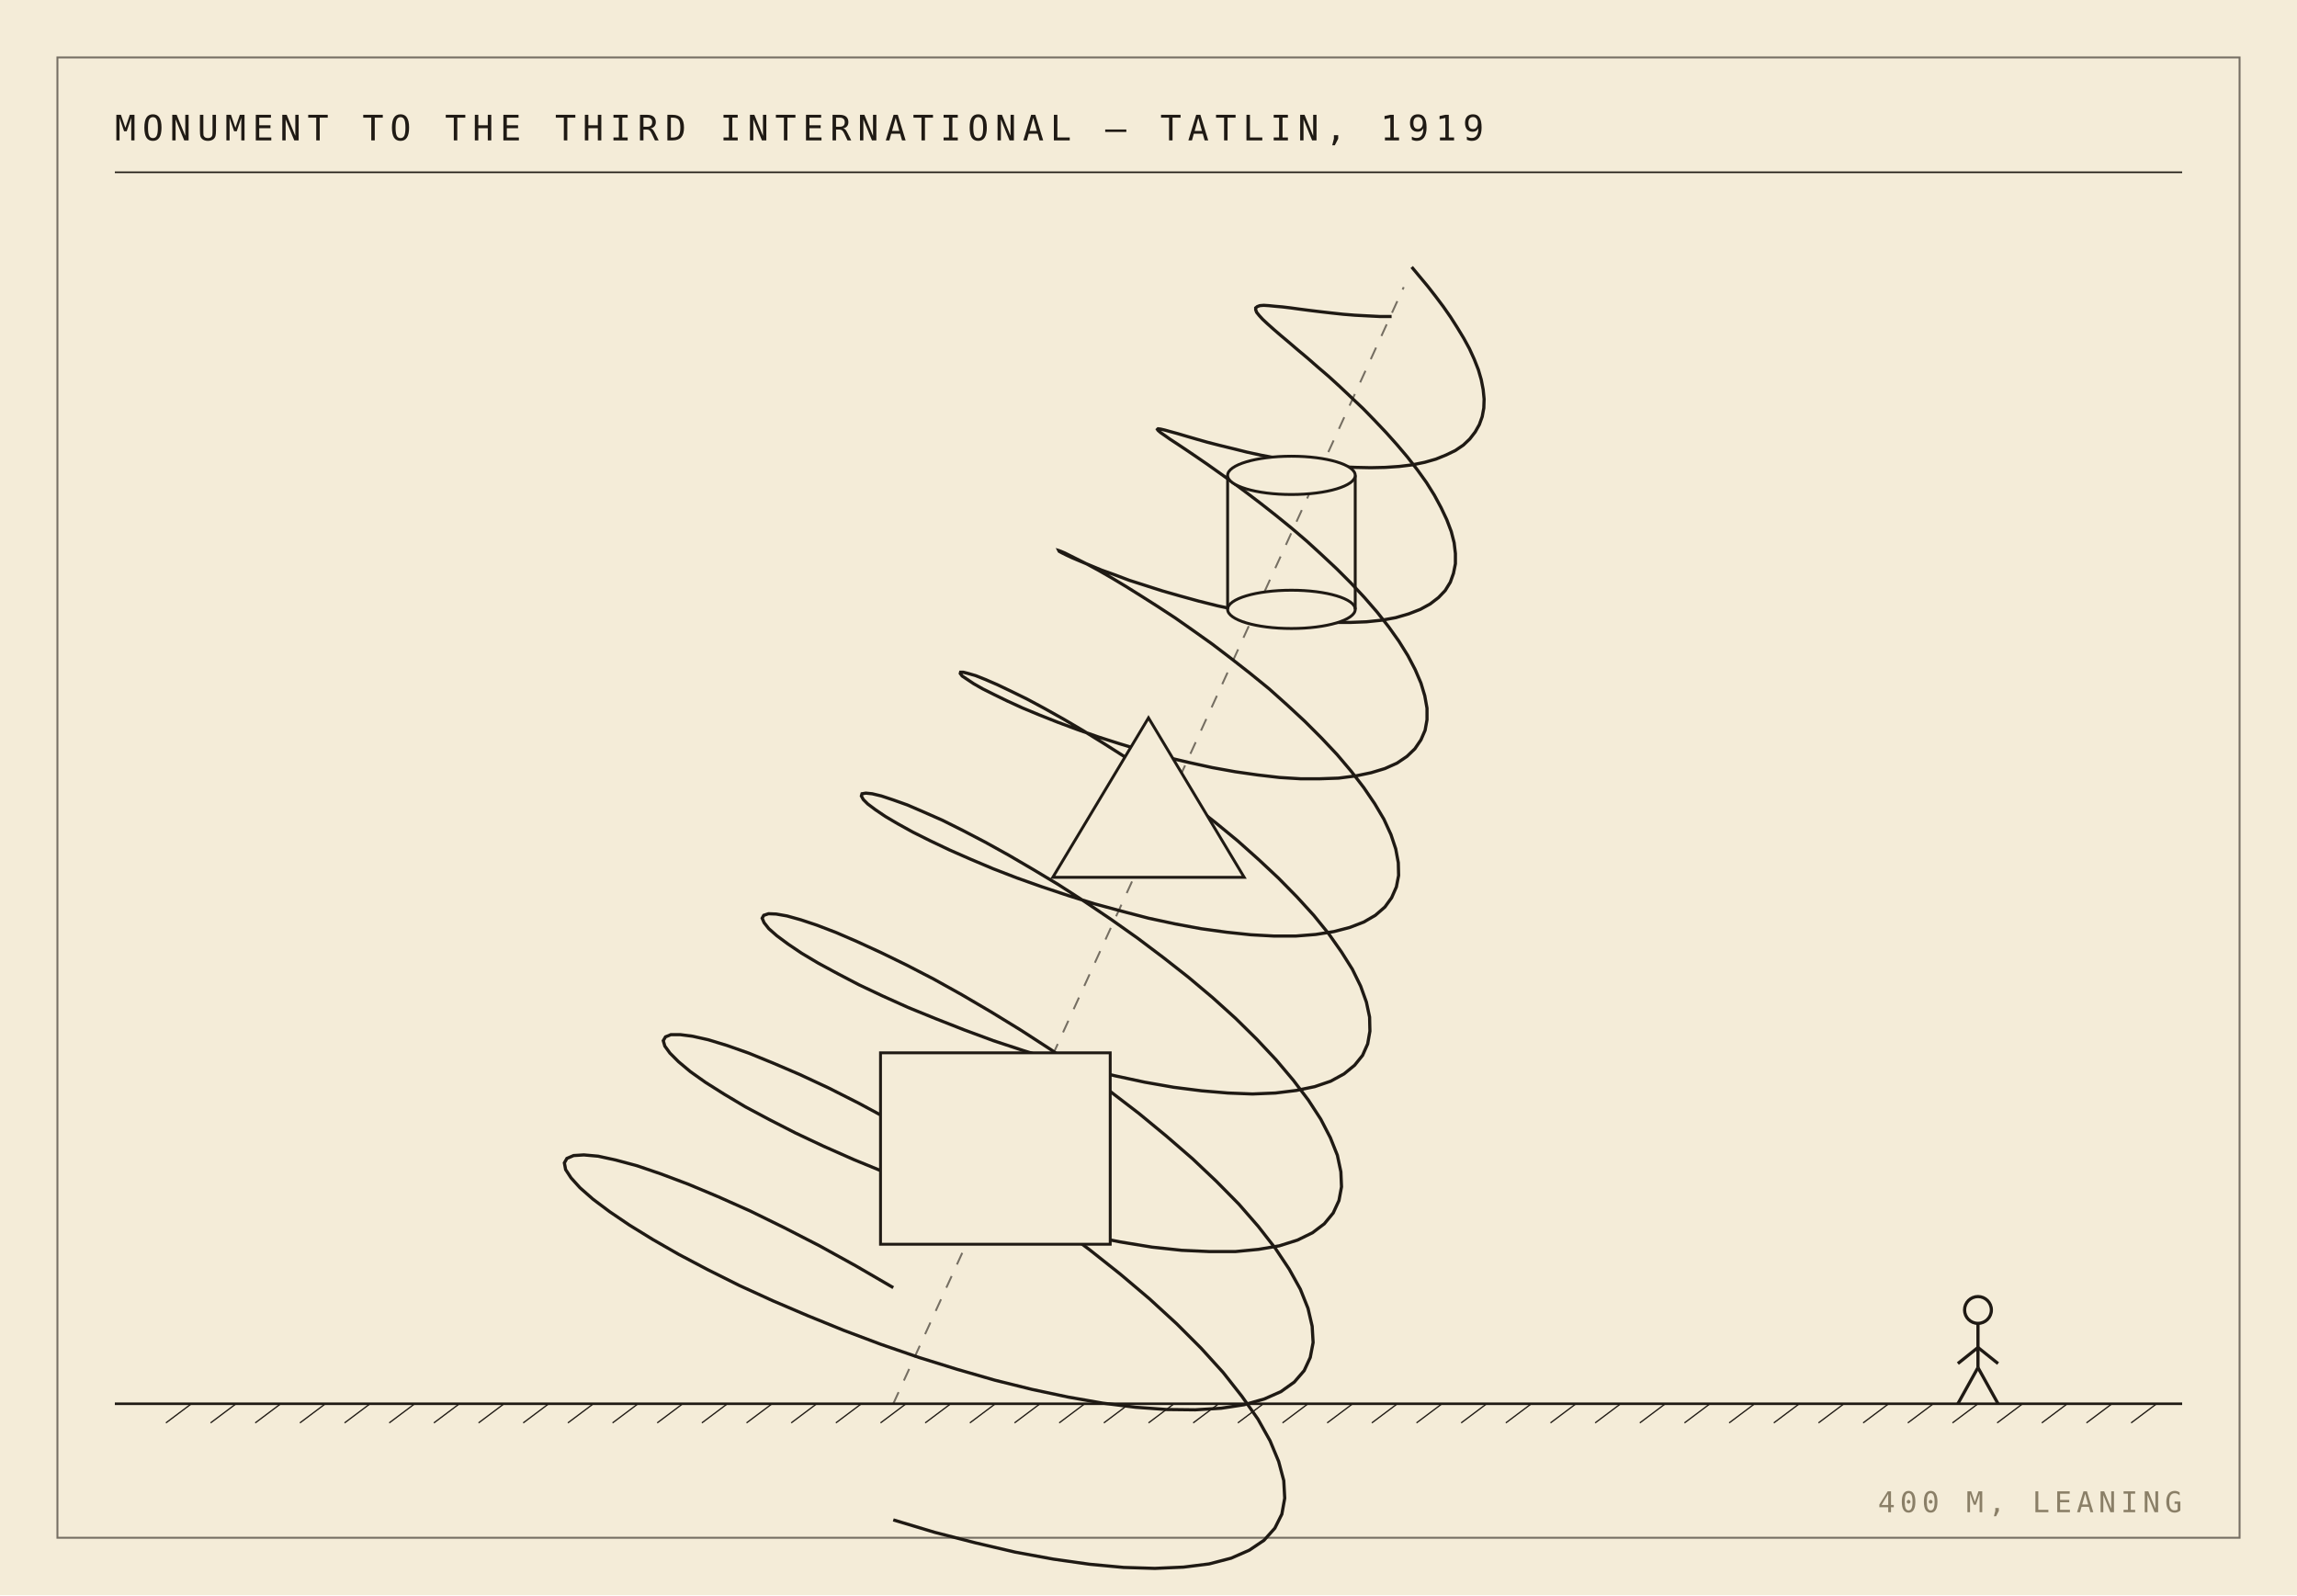
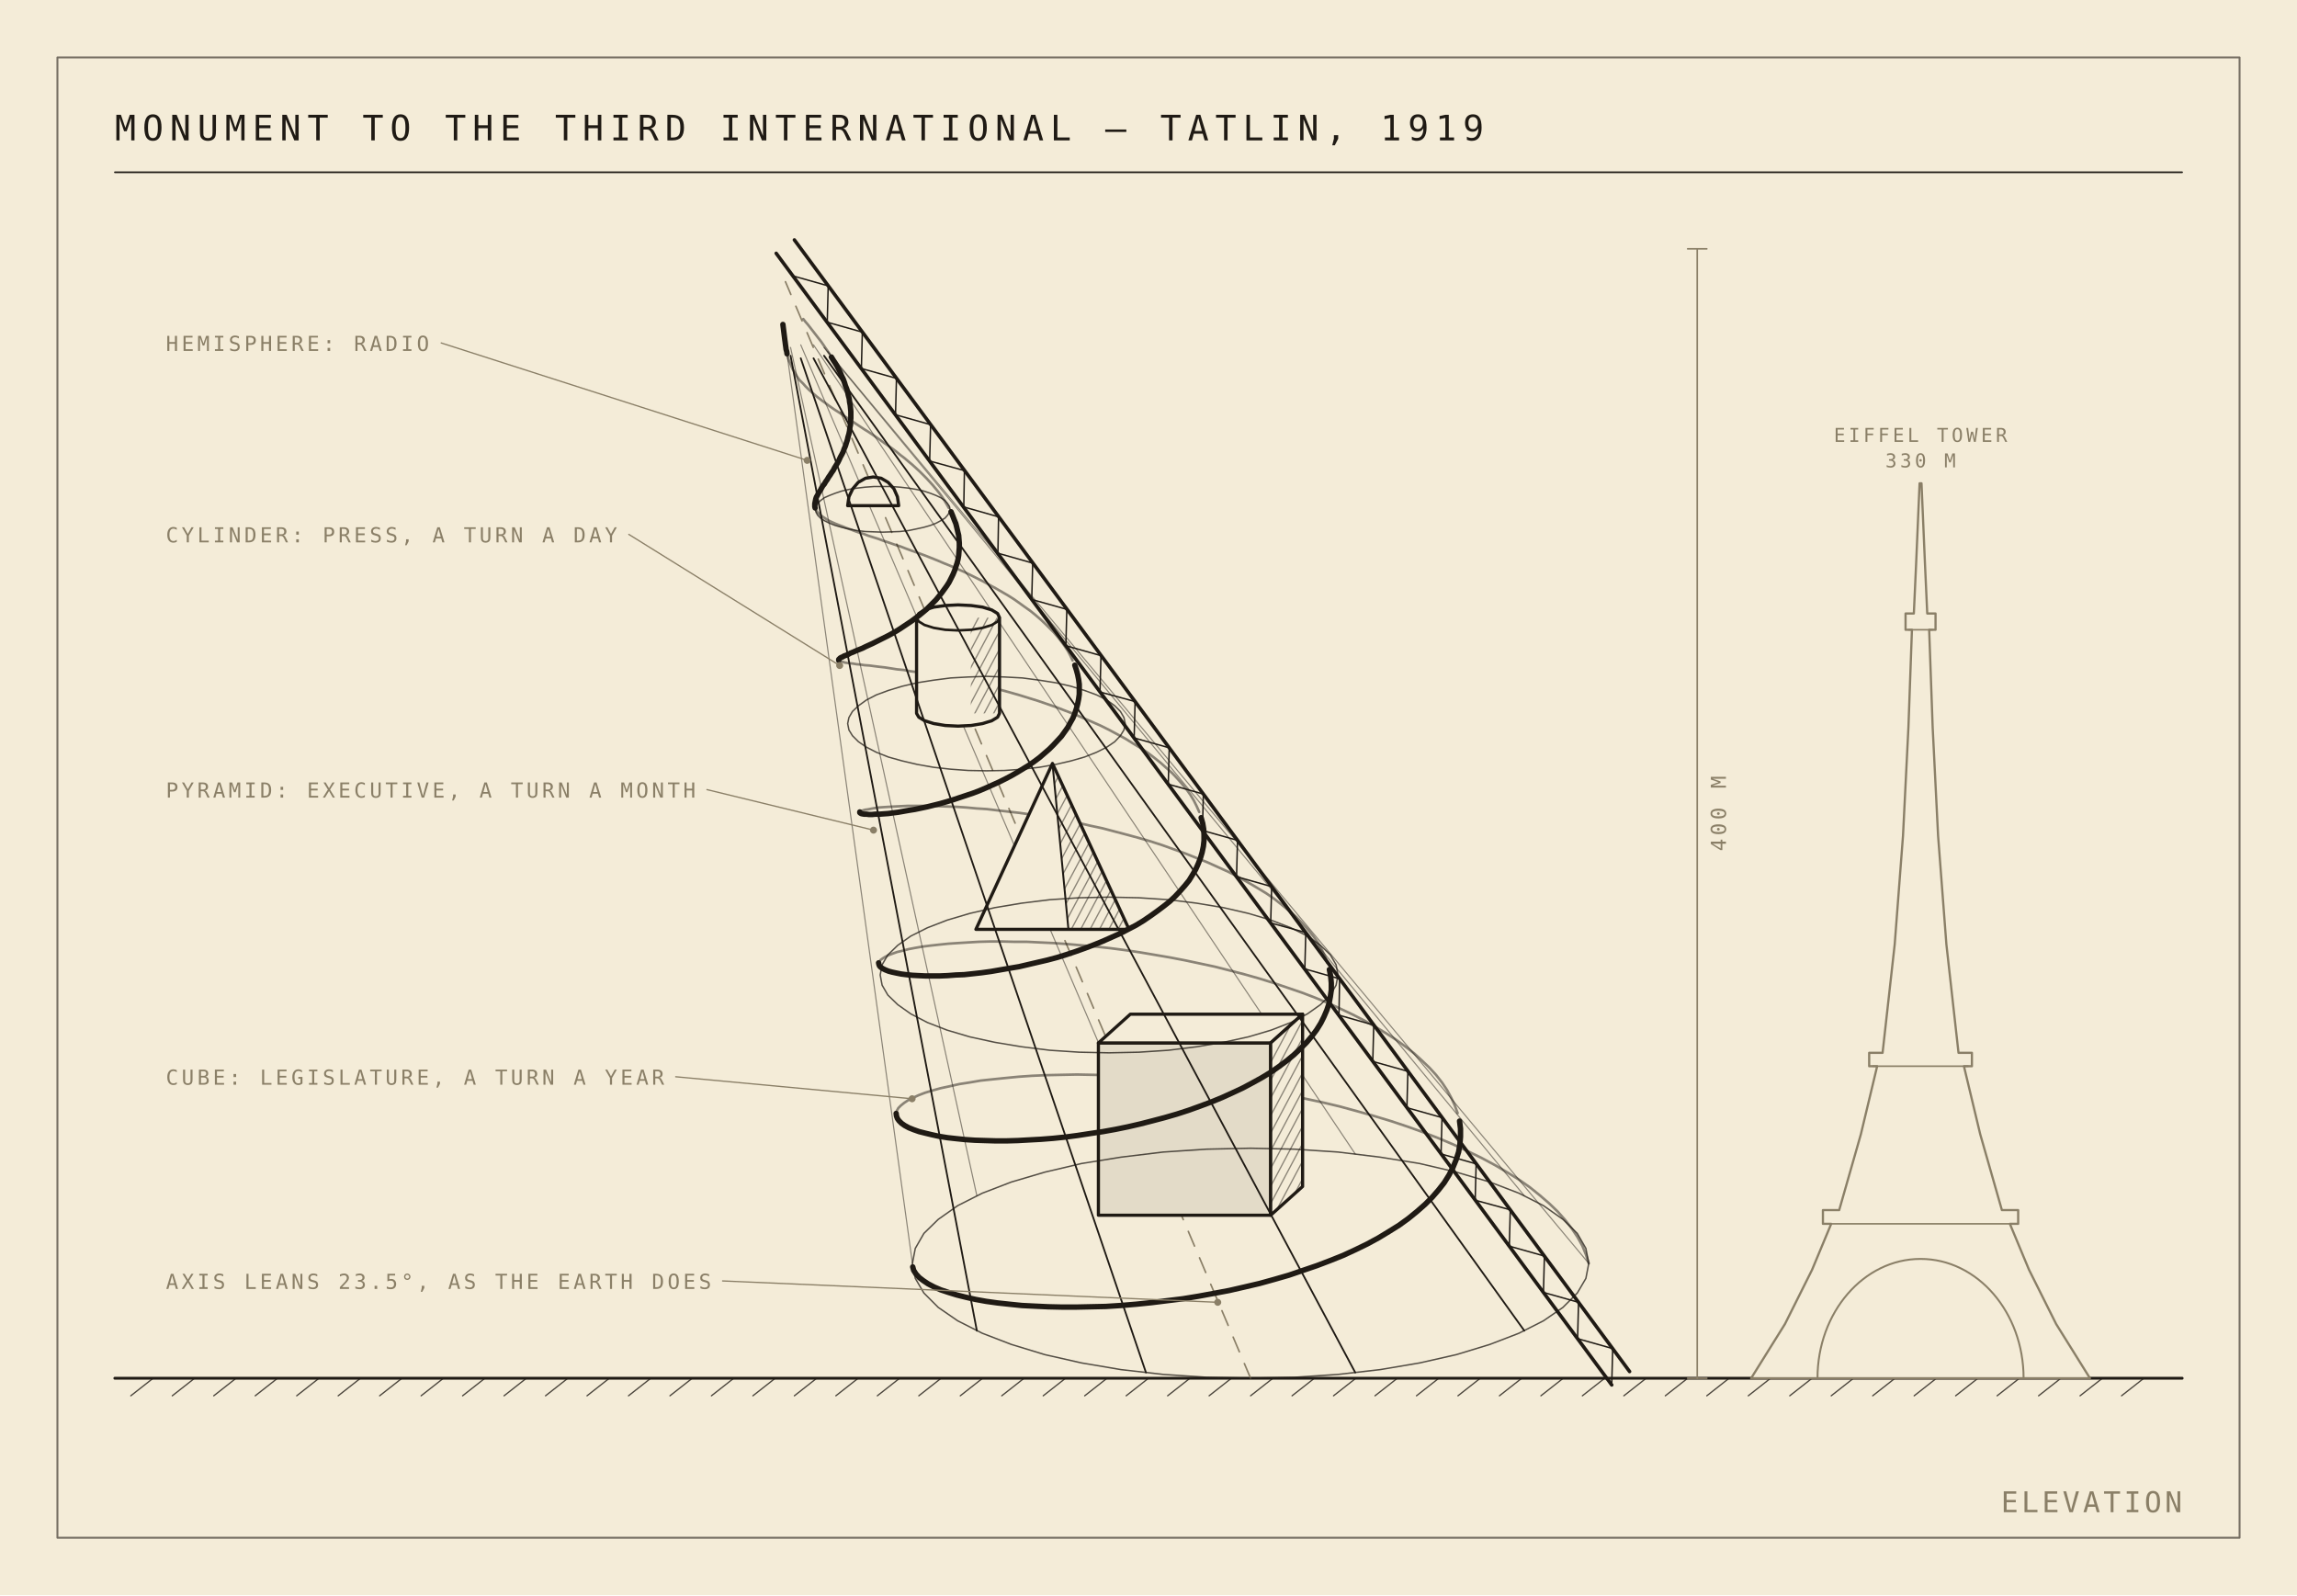
- <svg xmlns="http://www.w3.org/2000/svg" viewBox="0 0 720 500" width="720" height="500">
-   <rect x="0" y="0" width="720" height="500" fill="#f4ecd8" />
+ <svg xmlns="http://www.w3.org/2000/svg" viewBox="0 0 720 500" width="720" height="500" stroke-linejoin="round" stroke-linecap="round">
+   <rect x="0" y="0" width="720" height="500" fill="#f4ecd8" stroke="none" />
+   <line x1="36" y1="432" x2="684" y2="432" fill="none" stroke="#1f1a14" stroke-width="0.9" />
+   <path d="M48,432l-7,5.5M61,432l-7,5.5M74,432l-7,5.5M87,432l-7,5.5M100,432l-7,5.5M113,432l-7,5.5M126,432l-7,5.5M139,432l-7,5.5M152,432l-7,5.5M165,432l-7,5.5M178,432l-7,5.5M191,432l-7,5.5M204,432l-7,5.5M217,432l-7,5.5M230,432l-7,5.5M243,432l-7,5.5M256,432l-7,5.5M269,432l-7,5.5M282,432l-7,5.5M295,432l-7,5.5M308,432l-7,5.5M321,432l-7,5.5M334,432l-7,5.5M347,432l-7,5.5M360,432l-7,5.5M373,432l-7,5.5M386,432l-7,5.5M399,432l-7,5.5M412,432l-7,5.5M425,432l-7,5.5M438,432l-7,5.5M451,432l-7,5.5M464,432l-7,5.5M477,432l-7,5.5M490,432l-7,5.5M503,432l-7,5.5M516,432l-7,5.5M529,432l-7,5.5M542,432l-7,5.5M555,432l-7,5.5M568,432l-7,5.5M581,432l-7,5.5M594,432l-7,5.5M607,432l-7,5.5M620,432l-7,5.5M633,432l-7,5.5M646,432l-7,5.5M659,432l-7,5.5M672,432l-7,5.5" fill="none" stroke="#1f1a14" stroke-width="0.4" opacity="0.8" />
+   <line x1="392" y1="432" x2="246.2" y2="88.3" fill="none" stroke="#8a7f67" stroke-width="0.5" stroke-dasharray="5 4" />
+   <line x1="498" y1="396" x2="259.5" y2="110.2" fill="none" stroke="#1f1a14" stroke-width="0.35" opacity="0.5" />
+   <line x1="477.8" y1="374.8" x2="258.3" y2="108.9" fill="none" stroke="#1f1a14" stroke-width="0.35" opacity="0.5" />
+   <line x1="424.8" y1="361.7" x2="255" y2="108.1" fill="none" stroke="#1f1a14" stroke-width="0.35" opacity="0.5" />
+   <line x1="359.2" y1="361.7" x2="251" y2="108.1" fill="none" stroke="#1f1a14" stroke-width="0.35" opacity="0.5" />
+   <line x1="306.2" y1="374.8" x2="247.8" y2="108.9" fill="none" stroke="#1f1a14" stroke-width="0.35" opacity="0.5" />
+   <line x1="286" y1="396" x2="246.6" y2="110.2" fill="none" stroke="#1f1a14" stroke-width="0.35" opacity="0.5" />
+   <polyline points="498,396 497.1,393.2 496,390.5 494.5,387.8 492.7,385.1 490.6,382.4 488.3,379.8 485.6,377.2 482.7,374.7 479.6,372.2 476.2,369.8 472.5,367.5 468.6,365.2 464.5,363 460.2,360.9 455.7,358.8 451,356.8 446.1,354.9 441.1,353.1 436,351.4 430.7,349.8 425.4,348.3 419.9,346.8 414.4,345.5 408.8,344.3 403.1,343.1 397.5,342.1 391.8,341.1 386.1,340.3 380.4,339.5 374.8,338.9 369.2,338.3 363.7,337.8 358.3,337.5 352.9,337.2 347.7,337 342.6,336.9 337.6,336.8 332.7,336.9 328.1,337 323.5,337.2 319.2,337.5 315.1,337.9 311.2,338.3 307.4,338.7 303.9,339.3 300.7,339.8 297.6,340.5 294.8,341.1 292.3,341.8 290,342.5 287.9,343.3 286.2,344.1 284.6,344.9 283.4,345.7 282.4,346.5 281.6,347.3 281.1,348.2" fill="none" stroke="#1f1a14" stroke-width="0.8" opacity="0.5" />
+   <polyline points="416.1,301.8 415.3,299.7 414.3,297.6 413.1,295.5 411.7,293.5 410.1,291.5 408.3,289.5 406.4,287.5 404.2,285.6 401.9,283.7 399.5,281.8 396.9,280 394.1,278.3 391.2,276.6 388.2,274.9 385.1,273.3 381.8,271.8 378.5,270.3 375,268.9 371.5,267.5 367.9,266.2 364.3,264.9 360.6,263.7 356.8,262.6 353.1,261.6 349.3,260.6 345.5,259.6 341.7,258.8 337.9,257.9 334.2,257.2 330.4,256.5 326.8,255.9 323.1,255.3 319.6,254.8 316.1,254.4 312.6,254 309.3,253.6 306.1,253.4 302.9,253.1 299.9,252.9 297,252.8 294.2,252.7 291.5,252.6 289,252.6 286.6,252.6 284.4,252.6 282.3,252.7 280.3,252.8 278.5,252.9 276.9,253 275.4,253.1 274.1,253.3 273,253.5 272,253.7 271.2,253.8 270.5,254 270,254.2 269.7,254.4" fill="none" stroke="#1f1a14" stroke-width="0.8" opacity="0.5" />
+   <polyline points="336.2,207 335.5,205.5 334.7,204 333.7,202.5 332.7,201.1 331.6,199.7 330.3,198.2 329,196.9 327.6,195.5 326.1,194.1 324.6,192.8 323,191.5 321.3,190.3 319.5,189 317.8,187.8 315.9,186.6 314,185.5 312.1,184.4 310.1,183.3 308.1,182.2 306.1,181.2 304.1,180.2 302.1,179.2 300,178.3 298,177.4 296,176.6 293.9,175.7 291.9,174.9 289.9,174.1 288,173.4 286,172.7 284.1,172 282.3,171.3 280.4,170.7 278.7,170.1 276.9,169.5 275.3,168.9 273.7,168.4 272.1,167.9 270.6,167.3 269.2,166.9 267.8,166.4 266.5,165.9 265.3,165.5 264.1,165 263,164.6 262,164.2 261.1,163.8 260.2,163.4 259.4,163 258.7,162.5 258.1,162.1 257.5,161.7 257,161.3 256.6,160.9 256.2,160.5 255.9,160.1 255.7,159.7" fill="none" stroke="#1f1a14" stroke-width="0.8" opacity="0.5" />
+   <polyline points="260,110.9 259.4,110 258.7,109 258.1,108.1 257.4,107.1 256.7,106.2 256,105.3 255.3,104.4 254.6,103.5 253.9,102.6 253.2,101.7 252.5,100.9 251.8,100" fill="none" stroke="#1f1a14" stroke-width="0.8" opacity="0.5" />
+   <polyline points="286,396" fill="none" stroke="#1f1a14" stroke-width="0.8" opacity="0.5" />
+   <polyline points="456.9,348.9 456,346.5 454.9,344.1 453.6,341.7 452,339.3 450.2,337 448.1,334.7 445.8,332.5 443.3,330.2 440.6,328.1 437.6,325.9 434.5,323.9 431.2,321.9 427.7,319.9 424,318 420.2,316.2 416.3,314.4 412.2,312.7 408,311.1 403.6,309.6 399.2,308.1 394.7,306.7 390.1,305.4 385.5,304.2 380.8,303 376.1,302 371.4,301 366.7,300.1 362,299.3 357.3,298.5 352.6,297.8 348,297.2 343.4,296.7 338.9,296.3 334.5,295.9 330.2,295.6 326,295.4 321.9,295.2 317.9,295.2 314.1,295.1 310.4,295.1 306.8,295.2 303.4,295.4 300.2,295.6 297.2,295.8 294.3,296.1 291.6,296.4 289.2,296.7 286.9,297.1 284.8,297.5 282.9,298 281.2,298.4 279.8,298.9 278.5,299.4 277.5,299.9 276.7,300.4 276,300.9 275.6,301.4" fill="none" stroke="#1f1a14" stroke-width="0.8" opacity="0.5" />
+   <polyline points="375.9,254.5 375.1,252.7 374.2,250.9 373.1,249.1 371.9,247.4 370.5,245.7 369,244 367.4,242.3 365.6,240.7 363.8,239.1 361.8,237.5 359.7,235.9 357.4,234.4 355.1,233 352.7,231.5 350.3,230.2 347.7,228.8 345.1,227.5 342.4,226.3 339.6,225.1 336.9,223.9 334,222.8 331.2,221.7 328.3,220.7 325.4,219.7 322.5,218.8 319.6,217.9 316.8,217.1 313.9,216.3 311.1,215.5 308.2,214.8 305.5,214.2 302.7,213.6 300.1,213 297.4,212.5 294.9,212 292.4,211.5 290,211.1 287.7,210.7 285.4,210.4 283.3,210 281.2,209.8 279.3,209.5 277.4,209.2 275.6,209 274,208.8 272.5,208.6 271,208.5 269.7,208.3 268.5,208.2 267.4,208 266.5,207.9 265.6,207.8 264.9,207.7 264.3,207.5 263.8,207.4 263.4,207.3 263.1,207.2" fill="none" stroke="#1f1a14" stroke-width="0.8" opacity="0.5" />
+   <polyline points="297.4,159.2 296.7,158 296,156.8 295.2,155.6 294.3,154.4 293.4,153.3 292.4,152.1 291.4,151 290.4,149.9 289.3,148.8 288.2,147.7 287,146.6 285.9,145.6 284.7,144.6 283.4,143.5 282.2,142.6 281,141.6 279.7,140.6 278.4,139.7 277.1,138.8 275.9,137.9 274.6,137 273.3,136.1 272.1,135.3 270.8,134.5 269.6,133.7 268.4,132.9 267.2,132.1 266,131.3 264.9,130.6 263.8,129.8 262.7,129.1 261.6,128.4 260.6,127.7 259.6,127 258.7,126.3 257.7,125.6 256.8,124.9 256,124.3 255.2,123.6 254.4,122.9 253.7,122.3 253,121.6 252.4,121 251.8,120.3 251.2,119.7 250.6,119.1 250.1,118.4 249.7,117.8 249.3,117.1 248.9,116.4 248.5,115.8 248.2,115.1 247.9,114.4 247.6,113.7 247.3,113.1 247.1,112.4 246.9,111.7" fill="none" stroke="#1f1a14" stroke-width="0.8" opacity="0.5" />
+   <polygon points="344.3,326.9 398.3,326.9 398.3,380.9 344.3,380.9" fill="#f4ecd8" stroke="#1f1a14" stroke-width="1" />
+   <polygon points="344.3,326.9 354.3,317.9 408.3,317.9 398.3,326.9" fill="#f4ecd8" stroke="#1f1a14" stroke-width="1" />
+   <polygon points="398.3,326.9 408.3,317.9 408.3,371.9 398.3,380.9" fill="#f4ecd8" stroke="#1f1a14" stroke-width="1" />
+   <clipPath id="h0">
+     <polygon points="398.3,326.9 408.3,317.9 408.3,371.9 398.3,380.9" />
+   </clipPath>
+   <path d="M358.8,363L389.7,304.9M361.1,364.2L392,306.1M363.4,365.4L394.3,307.3M365.7,366.6L396.6,308.5M368,367.8L398.9,309.8M370.3,369.1L401.2,311M372.6,370.3L403.5,312.2M374.9,371.5L405.8,313.4M377.2,372.7L408.1,314.6M379.5,373.9L410.4,315.9M381.8,375.2L412.7,317.1M384.1,376.4L415,318.3M386.4,377.6L417.2,319.5M388.7,378.8L419.5,320.7M391,380L421.8,322M393.3,381.3L424.1,323.2M395.5,382.5L426.4,324.4M397.8,383.7L428.7,325.6M400.1,384.9L431,326.8M402.4,386.1L433.3,328.1M404.7,387.4L435.6,329.3M407,388.6L437.9,330.5M409.3,389.8L440.2,331.7M411.6,391L442.5,332.9M413.9,392.3L444.8,334.2M416.2,393.5L447.1,335.4" clip-path="url(#h0)" fill="none" stroke="#1f1a14" stroke-width="0.4" opacity="0.5" />
+   <polygon points="344.3,326.9 398.3,326.9 398.3,380.9 344.3,380.9" fill="#1f1a14" fill-opacity="0.08" />
+   <polygon points="305.9,291.3 353.9,291.3 329.9,239.3" fill="#f4ecd8" stroke="#1f1a14" stroke-width="1" />
+   <clipPath id="h1">
+     <polygon points="334.9,291.3 353.9,291.3 329.9,239.3" />
+   </clipPath>
+   <path d="M301.8,277.6L329.7,225.2M304.1,278.8L332,226.4M306.4,280L334.2,227.7M308.7,281.2L336.5,228.9M311,282.4L338.8,230.1M313.3,283.7L341.1,231.3M315.6,284.9L343.4,232.6M317.9,286.1L345.7,233.8M320.2,287.3L348,235M322.5,288.5L350.3,236.2M324.8,289.8L352.6,237.4M327.1,291L354.9,238.7M329.4,292.2L357.2,239.9M331.7,293.4L359.5,241.1M334,294.7L361.8,242.3M336.3,295.9L364.1,243.5M338.6,297.1L366.4,244.8M340.9,298.3L368.7,246M343.2,299.5L371,247.2M345.4,300.8L373.3,248.4M347.7,302L375.6,249.6M350,303.2L377.9,250.9M352.3,304.4L380.2,252.1" clip-path="url(#h1)" fill="none" stroke="#1f1a14" stroke-width="0.4" opacity="0.5" />
+   <line x1="334.9" y1="291.3" x2="329.9" y2="239.3" fill="none" stroke="#1f1a14" stroke-width="0.6" />
+   <rect x="287.3" y="193.6" width="26" height="30" fill="#f4ecd8" stroke="none" />
+   <polygon points="287.3,223.6 288,224.8 289.8,225.9 292.7,226.8 296.3,227.4 300.3,227.6 304.4,227.4 308,226.8 310.9,225.9 312.7,224.8 313.3,223.6 313.3,193.6 312.7,192.3 310.9,191.2 308,190.3 304.4,189.8 300.3,189.6 296.3,189.8 292.7,190.3 289.8,191.2 288,192.3 287.3,193.6" fill="#f4ecd8" stroke="#1f1a14" stroke-width="1" />
+   <polyline points="287.3,193.6 288,194.8 289.8,195.9 292.7,196.8 296.3,197.4 300.3,197.6 304.4,197.4 308,196.8 310.9,195.9 312.7,194.8 313.3,193.6" fill="none" stroke="#1f1a14" stroke-width="0.8" />
+   <clipPath id="h2">
+     <polygon points="304.3,193.6 313.3,193.6 313.3,223.6 304.3,223.6" />
+   </clipPath>
+   <path d="M286.3,215.4L302,186M288.6,216.7L304.2,187.2M290.9,217.9L306.5,188.5M293.2,219.1L308.8,189.7M295.5,220.3L311.1,190.9M297.8,221.5L313.4,192.1M300.1,222.8L315.7,193.3M302.4,224L318,194.6M304.7,225.2L320.3,195.8M307,226.4L322.6,197M309.3,227.7L324.9,198.2M311.6,228.9L327.2,199.5M313.9,230.1L329.5,200.7" clip-path="url(#h2)" fill="none" stroke="#1f1a14" stroke-width="0.4" opacity="0.5" />
+   <polygon points="281.7,158.5 281.3,155.7 280.2,153.2 278.4,151.2 276.2,149.9 273.7,149.5 271.3,149.9 269,151.2 267.3,153.2 266.1,155.7 265.7,158.5" fill="#f4ecd8" stroke="#1f1a14" stroke-width="1" />
+   <line x1="306.2" y1="417.1" x2="247.8" y2="111.5" fill="none" stroke="#1f1a14" stroke-width="0.55" />
+   <line x1="359.2" y1="430.2" x2="251" y2="112.3" fill="none" stroke="#1f1a14" stroke-width="0.55" />
+   <line x1="424.8" y1="430.2" x2="255" y2="112.3" fill="none" stroke="#1f1a14" stroke-width="0.55" />
+   <line x1="477.8" y1="417.1" x2="258.3" y2="111.5" fill="none" stroke="#1f1a14" stroke-width="0.55" />
+   <polygon points="498,396 497.1,391.3 494.4,386.6 489.9,382.2 483.8,377.9 476.1,374 467,370.5 456.5,367.4 445,364.7 432.6,362.7 419.4,361.1 405.8,360.2 392,359.9 378.2,360.2 364.6,361.1 351.4,362.7 339,364.7 327.5,367.4 317,370.5 307.9,374 300.2,377.9 294.1,382.2 289.6,386.6 286.9,391.3 286,396 286.9,400.7 289.6,405.3 294.1,409.8 300.2,414 307.9,417.9 317,421.4 327.5,424.6 339,427.2 351.4,429.3 364.6,430.8 378.2,431.7 392,432 405.8,431.7 419.4,430.8 432.6,429.3 445,427.2 456.5,424.6 467,421.4 476.1,417.9 483.8,414 489.9,409.8 494.4,405.3 497.1,400.7" fill="none" stroke="#1f1a14" stroke-width="0.45" opacity="0.75" />
+   <polygon points="419.4,305.6 418.8,302.4 417,299.3 413.9,296.3 409.8,293.4 404.6,290.8 398.4,288.4 391.3,286.3 383.5,284.5 375.1,283.1 366.2,282 357,281.4 347.6,281.2 338.3,281.4 329.1,282 320.2,283.1 311.8,284.5 304,286.3 296.9,288.4 290.7,290.8 285.5,293.4 281.4,296.3 278.3,299.3 276.5,302.4 275.9,305.6 276.5,308.8 278.3,311.9 281.4,314.9 285.5,317.8 290.7,320.5 296.9,322.9 304,325 311.8,326.7 320.2,328.1 329.1,329.2 338.3,329.8 347.6,330 357,329.8 366.2,329.2 375.1,328.1 383.5,326.7 391.3,325 398.4,322.9 404.6,320.5 409.8,317.8 413.9,314.9 417,311.9 418.8,308.8" fill="none" stroke="#1f1a14" stroke-width="0.45" opacity="0.75" />
+   <polygon points="352.7,226.8 352.3,224.9 351.2,223 349.4,221.2 346.9,219.4 343.7,217.8 339.9,216.4 335.7,215.1 330.9,214 325.8,213.2 320.5,212.5 314.9,212.2 309.2,212 303.5,212.2 298,212.5 292.6,213.2 287.5,214 282.8,215.1 278.5,216.4 274.7,217.8 271.6,219.4 269.1,221.2 267.2,223 266.1,224.9 265.7,226.8 266.1,228.8 267.2,230.6 269.1,232.5 271.6,234.2 274.7,235.8 278.5,237.3 282.8,238.5 287.5,239.6 292.6,240.5 298,241.1 303.5,241.5 309.2,241.6 314.9,241.5 320.5,241.1 325.8,240.5 330.9,239.6 335.7,238.5 339.9,237.3 343.7,235.8 346.9,234.2 349.4,232.5 351.2,230.6 352.3,228.8" fill="none" stroke="#1f1a14" stroke-width="0.45" opacity="0.75" />
+   <polygon points="297.8,159.6 297.6,158.7 297,157.8 296.2,156.9 294.9,156 293.4,155.3 291.6,154.6 289.5,153.9 287.2,153.4 284.8,153 282.1,152.7 279.4,152.5 276.7,152.5 273.9,152.5 271.2,152.7 268.6,153 266.1,153.4 263.9,153.9 261.8,154.6 260,155.3 258.4,156 257.2,156.9 256.3,157.8 255.8,158.7 255.6,159.6 255.8,160.6 256.3,161.5 257.2,162.4 258.4,163.2 260,164 261.8,164.7 263.9,165.3 266.1,165.8 268.6,166.3 271.2,166.6 273.9,166.7 276.7,166.8 279.4,166.7 282.1,166.6 284.8,166.3 287.2,165.8 289.5,165.3 291.6,164.7 293.4,164 294.9,163.2 296.2,162.4 297,161.5 297.6,160.6" fill="none" stroke="#1f1a14" stroke-width="0.45" opacity="0.75" />
+   <polyline points="280.9,349 281,349.8 281.3,350.6 281.8,351.3 282.6,352.1 283.6,352.8 284.9,353.5 286.4,354.1 288.1,354.7 290.1,355.2 292.2,355.7 294.5,356.2 297,356.6 299.7,356.9 302.6,357.2 305.6,357.4 308.8,357.5 312.1,357.6 315.5,357.6 319,357.5 322.6,357.3 326.3,357.1 330.1,356.8 334,356.4 337.8,355.9 341.7,355.3 345.7,354.7 349.6,354 353.5,353.2 357.4,352.3 361.3,351.3 365.1,350.3 368.9,349.2 372.6,348 376.2,346.7 379.7,345.4 383.1,344 386.4,342.5 389.6,341 392.6,339.4 395.5,337.8 398.3,336.1 400.9,334.3 403.3,332.5 405.6,330.6 407.6,328.7 409.5,326.8 411.2,324.8 412.7,322.8 414,320.7 415,318.7 415.9,316.6 416.6,314.5 417,312.4 417.3,310.3 417.3,308.1 417.1,306 416.7,303.9" fill="none" stroke="#1f1a14" stroke-width="1.7" />
+   <polyline points="269.5,254.5 269.5,254.7 269.6,254.8 269.9,255 270.3,255.1 270.9,255.2 271.6,255.2 272.4,255.3 273.4,255.3 274.4,255.2 275.7,255.2 277,255.1 278.4,255 279.9,254.8 281.5,254.6 283.2,254.3 284.9,254 286.8,253.7 288.7,253.3 290.6,252.9 292.6,252.4 294.6,251.9 296.7,251.3 298.7,250.7 300.8,250 302.9,249.3 305,248.6 307.1,247.8 309.2,246.9 311.2,246 313.2,245.1 315.2,244.1 317.1,243.1 319,242 320.8,240.9 322.6,239.8 324.3,238.6 325.9,237.4 327.4,236.1 328.9,234.8 330.2,233.5 331.5,232.1 332.7,230.8 333.7,229.4 334.7,228 335.5,226.5 336.3,225.1 336.9,223.6 337.4,222.1 337.8,220.6 338.1,219.1 338.3,217.6 338.3,216.1 338.3,214.5 338.1,213 337.8,211.5 337.4,210 336.9,208.5" fill="none" stroke="#1f1a14" stroke-width="1.7" />
+   <polyline points="255.5,159.2 255.4,158.8 255.4,158.3 255.4,157.9 255.5,157.4 255.6,156.9 255.7,156.4 255.9,155.8 256.2,155.3 256.5,154.7 256.8,154.2 257.2,153.6 257.5,153 257.9,152.3 258.4,151.7 258.8,151 259.3,150.3 259.7,149.6 260.2,148.9 260.7,148.1 261.2,147.4 261.6,146.6 262.1,145.8 262.6,145 263,144.2 263.4,143.3 263.9,142.4 264.3,141.6 264.6,140.7 265,139.8 265.3,138.8 265.6,137.9 265.8,137 266.1,136 266.3,135 266.4,134 266.6,133.1 266.6,132.1 266.7,131.1 266.7,130.1 266.7,129 266.6,128 266.5,127 266.3,126 266.2,125 265.9,123.9 265.7,122.9 265.4,121.9 265,120.9 264.7,119.9 264.3,118.8 263.8,117.8 263.4,116.8 262.9,115.8 262.4,114.8 261.8,113.8 261.2,112.9 260.6,111.9" fill="none" stroke="#1f1a14" stroke-width="1.7" />
+   <polyline points="286.1,397.1 286.4,398.2 287.1,399.3 288.1,400.4 289.4,401.4 290.9,402.4 292.8,403.4 294.9,404.3 297.3,405.1 299.9,405.9 302.7,406.6 305.8,407.3 309.1,407.9 312.7,408.4 316.4,408.8 320.3,409.2 324.3,409.4 328.5,409.6 332.9,409.7 337.3,409.7 341.9,409.6 346.6,409.5 351.3,409.2 356.1,408.8 361,408.3 365.8,407.7 370.7,407.1 375.6,406.3 380.5,405.4 385.3,404.5 390.1,403.4 394.8,402.3 399.5,401 404,399.7 408.4,398.2 412.8,396.7 417,395.1 421,393.5 424.9,391.7 428.6,389.9 432.1,388 435.4,386 438.6,384 441.5,381.9 444.2,379.7 446.7,377.5 448.9,375.3 450.9,373 452.7,370.7 454.2,368.3 455.4,366 456.4,363.6 457.2,361.1 457.6,358.7 457.8,356.3 457.8,353.8 457.5,351.4" fill="none" stroke="#1f1a14" stroke-width="1.7" />
+   <polyline points="275.4,301.8 275.5,302.3 275.7,302.8 276.1,303.2 276.7,303.6 277.5,304 278.5,304.4 279.6,304.7 281,305 282.5,305.3 284.1,305.5 286,305.7 287.9,305.8 290,305.9 292.2,305.9 294.6,305.9 297,305.8 299.6,305.6 302.2,305.5 305,305.2 307.7,304.9 310.6,304.5 313.5,304 316.4,303.5 319.4,303 322.4,302.3 325.4,301.6 328.4,300.9 331.4,300.1 334.3,299.2 337.3,298.2 340.1,297.2 343,296.1 345.7,295 348.4,293.8 351.1,292.6 353.6,291.3 356.1,290 358.4,288.6 360.6,287.1 362.7,285.6 364.7,284.1 366.6,282.6 368.3,281 369.9,279.3 371.4,277.6 372.7,276 373.8,274.2 374.8,272.5 375.6,270.7 376.3,268.9 376.8,267.2 377.2,265.3 377.4,263.5 377.4,261.7 377.3,259.9 377,258.1 376.5,256.3" fill="none" stroke="#1f1a14" stroke-width="1.7" />
+   <polyline points="262.9,207 262.9,206.9 262.9,206.7 263.1,206.5 263.3,206.3 263.6,206.1 264.1,205.9 264.6,205.6 265.2,205.4 265.9,205.1 266.6,204.7 267.4,204.4 268.3,204 269.3,203.6 270.3,203.2 271.3,202.7 272.4,202.2 273.5,201.7 274.7,201.1 275.9,200.5 277.1,199.9 278.3,199.3 279.6,198.6 280.8,197.9 282.1,197.1 283.3,196.3 284.5,195.5 285.7,194.7 286.9,193.8 288.1,192.9 289.2,192 290.4,191 291.4,190 292.4,189 293.4,188 294.3,186.9 295.2,185.8 296,184.7 296.8,183.6 297.5,182.5 298.1,181.3 298.7,180.1 299.2,178.9 299.6,177.7 300,176.5 300.3,175.3 300.5,174.1 300.6,172.8 300.7,171.6 300.7,170.3 300.6,169.1 300.5,167.8 300.2,166.6 299.9,165.3 299.6,164.1 299.1,162.9 298.6,161.6 298.1,160.4" fill="none" stroke="#1f1a14" stroke-width="1.7" />
+   <polyline points="246.7,110.9 246.6,110.2 246.4,109.5 246.3,108.7 246.2,108 246.1,107.2 246,106.5 245.9,105.7 245.8,104.9 245.7,104.1 245.6,103.3 245.5,102.5 245.4,101.7" fill="none" stroke="#1f1a14" stroke-width="1.7" />
+   <line x1="505.2" y1="434.1" x2="243.3" y2="79.4" fill="none" stroke="#1f1a14" stroke-width="1.1" />
+   <line x1="510.8" y1="429.9" x2="249" y2="75.2" fill="none" stroke="#1f1a14" stroke-width="1.1" />
+   <polyline points="505.2,434.1 505.5,422.7 494.5,419.6 494.8,408.2 483.8,405.1 484.1,393.7 473.1,390.6 473.4,379.2 462.4,376.2 462.7,364.8 451.7,361.7 452,350.3 441,347.2 441.3,335.8 430.3,332.7 430.6,321.3 419.7,318.2 419.9,306.8 409,303.7 409.3,292.3 398.3,289.3 398.6,277.9 387.6,274.8 387.9,263.4 376.9,260.3 377.2,248.9 366.2,245.8 366.5,234.4 355.5,231.3 355.8,219.9 344.8,216.9 345.1,205.5 334.1,202.4 334.4,191 323.4,187.9 323.7,176.5 312.8,173.4 313,162 302.1,158.9 302.3,147.5 291.4,144.5 291.7,133.1 280.7,130 281,118.6 270,115.5 270.3,104.1 259.3,101 259.6,89.6 248.6,86.5" fill="none" stroke="#1f1a14" stroke-width="0.45" />
+   <polygon points="548.9,432 559.5,415 568,398 574,383.6 571.4,383.6 571.4,379.3 576.5,379.3 583.3,355.5 588.4,334.2 585.9,334.2 585.9,330 590.1,330 593.9,296 596.5,262 598.2,228 599.3,197.4 597.3,197.4 597.3,192.3 599.9,192.3 600.6,177 601.7,151.5 602.3,151.5 603.4,177 604.1,192.3 606.7,192.3 606.7,197.4 604.7,197.4 605.8,228 607.5,262 610.1,296 613.9,330 618.1,330 618.1,334.2 615.6,334.2 620.7,355.5 627.5,379.3 632.6,379.3 632.6,383.6 630,383.6 636,398 644.5,415 655.1,432" fill="#f4ecd8" stroke="#8a7f67" stroke-width="0.7" />
+   <text x="602" y="146.5" font-family="'IBM Plex Mono', ui-monospace, Menlo, Consolas, monospace" font-size="6" fill="#8a7f67" text-anchor="middle" letter-spacing="1">330 M</text>
+   <text x="602" y="138.5" font-family="'IBM Plex Mono', ui-monospace, Menlo, Consolas, monospace" font-size="6" fill="#8a7f67" text-anchor="middle" letter-spacing="1">EIFFEL TOWER</text>
+   <path d="M569.7,432.0A32.3,37.4 0 0 1 634.3,432.0" fill="none" stroke="#8a7f67" stroke-width="0.6" />
+   <line x1="573.1" y1="383.6" x2="630.9" y2="383.6" fill="none" stroke="#8a7f67" stroke-width="0.5" />
+   <line x1="587.1" y1="334.2" x2="616.9" y2="334.2" fill="none" stroke="#8a7f67" stroke-width="0.5" />
+   <line x1="598.3" y1="197.4" x2="605.7" y2="197.4" fill="none" stroke="#8a7f67" stroke-width="0.5" />
+   <line x1="532" y1="78" x2="532" y2="432" fill="none" stroke="#8a7f67" stroke-width="0.5" />
+   <line x1="529" y1="78" x2="535" y2="78" fill="none" stroke="#8a7f67" stroke-width="0.5" />
+   <line x1="529" y1="432" x2="535" y2="432" fill="none" stroke="#8a7f67" stroke-width="0.5" />
+   <text x="541" y="255" font-family="'IBM Plex Mono', ui-monospace, Menlo, Consolas, monospace" font-size="6.5" fill="#8a7f67" text-anchor="middle" letter-spacing="1" transform="rotate(-90 541 255)">400 M</text>
+   <line x1="138.3" y1="107.5" x2="253" y2="144.3" fill="none" stroke="#8a7f67" stroke-width="0.4" />
+   <circle cx="253" cy="144.3" r="1.1" fill="#8a7f67" stroke="none" />
+   <text x="52" y="110" font-family="'IBM Plex Mono', ui-monospace, Menlo, Consolas, monospace" font-size="6.5" fill="#8a7f67" text-anchor="start" letter-spacing="1">HEMISPHERE: RADIO</text>
+   <line x1="197.1" y1="167.5" x2="263.2" y2="208.6" fill="none" stroke="#8a7f67" stroke-width="0.4" />
+   <circle cx="263.2" cy="208.6" r="1.1" fill="#8a7f67" stroke="none" />
+   <text x="52" y="170" font-family="'IBM Plex Mono', ui-monospace, Menlo, Consolas, monospace" font-size="6.5" fill="#8a7f67" text-anchor="start" letter-spacing="1">CYLINDER: PRESS, A TURN A DAY</text>
+   <line x1="221.6" y1="247.5" x2="273.8" y2="260.2" fill="none" stroke="#8a7f67" stroke-width="0.4" />
+   <circle cx="273.8" cy="260.2" r="1.1" fill="#8a7f67" stroke="none" />
+   <text x="52" y="250" font-family="'IBM Plex Mono', ui-monospace, Menlo, Consolas, monospace" font-size="6.5" fill="#8a7f67" text-anchor="start" letter-spacing="1">PYRAMID: EXECUTIVE, A TURN A MONTH</text>
+   <line x1="211.8" y1="337.5" x2="285.9" y2="344.4" fill="none" stroke="#8a7f67" stroke-width="0.4" />
+   <circle cx="285.9" cy="344.4" r="1.1" fill="#8a7f67" stroke="none" />
+   <text x="52" y="340" font-family="'IBM Plex Mono', ui-monospace, Menlo, Consolas, monospace" font-size="6.5" fill="#8a7f67" text-anchor="start" letter-spacing="1">CUBE: LEGISLATURE, A TURN A YEAR</text>
+   <line x1="226.5" y1="401.5" x2="381.7" y2="408.2" fill="none" stroke="#8a7f67" stroke-width="0.4" />
+   <circle cx="381.7" cy="408.2" r="1.1" fill="#8a7f67" stroke="none" />
+   <text x="52" y="404" font-family="'IBM Plex Mono', ui-monospace, Menlo, Consolas, monospace" font-size="6.5" fill="#8a7f67" text-anchor="start" letter-spacing="1">AXIS LEANS 23.5°, AS THE EARTH DOES</text>
  <rect x="18" y="18" width="684" height="464" fill="none" stroke="#1f1a14" stroke-width="0.6" opacity="0.6" />
-   <text x="36" y="44" font-family="IBM Plex Mono, monospace" font-size="11" fill="#1f1a14" letter-spacing="2">
-     MONUMENT TO THE THIRD INTERNATIONAL — TATLIN, 1919
-   </text>
-   <line x1="36" y1="54" x2="684" y2="54" stroke="#1f1a14" stroke-width="0.5" />
-   <text x="684" y="474" font-family="IBM Plex Mono, monospace" font-size="9" fill="#8a7f67" text-anchor="end" letter-spacing="1.5">
-     400 M, LEANING
-   </text>
-   <text x="36" y="474" font-family="IBM Plex Mono, monospace" font-size="9" fill="#8a7f67" letter-spacing="1.5">
-     
-   </text>
-   <line x1="36" y1="440" x2="684" y2="440" stroke="#1f1a14" stroke-width="0.8" />
-   <line x1="60" y1="440" x2="52" y2="446" stroke="#1f1a14" stroke-width="0.4" />
-   <line x1="74" y1="440" x2="66" y2="446" stroke="#1f1a14" stroke-width="0.4" />
-   <line x1="88" y1="440" x2="80" y2="446" stroke="#1f1a14" stroke-width="0.4" />
-   <line x1="102" y1="440" x2="94" y2="446" stroke="#1f1a14" stroke-width="0.4" />
-   <line x1="116" y1="440" x2="108" y2="446" stroke="#1f1a14" stroke-width="0.4" />
-   <line x1="130" y1="440" x2="122" y2="446" stroke="#1f1a14" stroke-width="0.4" />
-   <line x1="144" y1="440" x2="136" y2="446" stroke="#1f1a14" stroke-width="0.4" />
-   <line x1="158" y1="440" x2="150" y2="446" stroke="#1f1a14" stroke-width="0.4" />
-   <line x1="172" y1="440" x2="164" y2="446" stroke="#1f1a14" stroke-width="0.4" />
-   <line x1="186" y1="440" x2="178" y2="446" stroke="#1f1a14" stroke-width="0.4" />
-   <line x1="200" y1="440" x2="192" y2="446" stroke="#1f1a14" stroke-width="0.4" />
-   <line x1="214" y1="440" x2="206" y2="446" stroke="#1f1a14" stroke-width="0.4" />
-   <line x1="228" y1="440" x2="220" y2="446" stroke="#1f1a14" stroke-width="0.4" />
-   <line x1="242" y1="440" x2="234" y2="446" stroke="#1f1a14" stroke-width="0.4" />
-   <line x1="256" y1="440" x2="248" y2="446" stroke="#1f1a14" stroke-width="0.4" />
-   <line x1="270" y1="440" x2="262" y2="446" stroke="#1f1a14" stroke-width="0.4" />
-   <line x1="284" y1="440" x2="276" y2="446" stroke="#1f1a14" stroke-width="0.4" />
-   <line x1="298" y1="440" x2="290" y2="446" stroke="#1f1a14" stroke-width="0.4" />
-   <line x1="312" y1="440" x2="304" y2="446" stroke="#1f1a14" stroke-width="0.4" />
-   <line x1="326" y1="440" x2="318" y2="446" stroke="#1f1a14" stroke-width="0.4" />
-   <line x1="340" y1="440" x2="332" y2="446" stroke="#1f1a14" stroke-width="0.4" />
-   <line x1="354" y1="440" x2="346" y2="446" stroke="#1f1a14" stroke-width="0.4" />
-   <line x1="368" y1="440" x2="360" y2="446" stroke="#1f1a14" stroke-width="0.4" />
-   <line x1="382" y1="440" x2="374" y2="446" stroke="#1f1a14" stroke-width="0.4" />
-   <line x1="396" y1="440" x2="388" y2="446" stroke="#1f1a14" stroke-width="0.4" />
-   <line x1="410" y1="440" x2="402" y2="446" stroke="#1f1a14" stroke-width="0.4" />
-   <line x1="424" y1="440" x2="416" y2="446" stroke="#1f1a14" stroke-width="0.4" />
-   <line x1="438" y1="440" x2="430" y2="446" stroke="#1f1a14" stroke-width="0.4" />
-   <line x1="452" y1="440" x2="444" y2="446" stroke="#1f1a14" stroke-width="0.4" />
-   <line x1="466" y1="440" x2="458" y2="446" stroke="#1f1a14" stroke-width="0.4" />
-   <line x1="480" y1="440" x2="472" y2="446" stroke="#1f1a14" stroke-width="0.4" />
-   <line x1="494" y1="440" x2="486" y2="446" stroke="#1f1a14" stroke-width="0.4" />
-   <line x1="508" y1="440" x2="500" y2="446" stroke="#1f1a14" stroke-width="0.4" />
-   <line x1="522" y1="440" x2="514" y2="446" stroke="#1f1a14" stroke-width="0.4" />
-   <line x1="536" y1="440" x2="528" y2="446" stroke="#1f1a14" stroke-width="0.4" />
-   <line x1="550" y1="440" x2="542" y2="446" stroke="#1f1a14" stroke-width="0.4" />
-   <line x1="564" y1="440" x2="556" y2="446" stroke="#1f1a14" stroke-width="0.4" />
-   <line x1="578" y1="440" x2="570" y2="446" stroke="#1f1a14" stroke-width="0.4" />
-   <line x1="592" y1="440" x2="584" y2="446" stroke="#1f1a14" stroke-width="0.4" />
-   <line x1="606" y1="440" x2="598" y2="446" stroke="#1f1a14" stroke-width="0.4" />
-   <line x1="620" y1="440" x2="612" y2="446" stroke="#1f1a14" stroke-width="0.4" />
-   <line x1="634" y1="440" x2="626" y2="446" stroke="#1f1a14" stroke-width="0.4" />
-   <line x1="648" y1="440" x2="640" y2="446" stroke="#1f1a14" stroke-width="0.4" />
-   <line x1="662" y1="440" x2="654" y2="446" stroke="#1f1a14" stroke-width="0.4" />
-   <line x1="676" y1="440" x2="668" y2="446" stroke="#1f1a14" stroke-width="0.4" />
-   <polyline points="280.0,476.4 293.0,480.3 305.8,483.6 318.2,486.5 330.2,488.7 341.5,490.3 352.2,491.3 362.0,491.6 371.0,491.2 379.0,490.2 385.9,488.4 391.6,485.9 396.2,482.8 399.6,479.0 401.8,474.6 402.7,469.6 402.4,464.1 400.8,458.1 398.1,451.6 394.3,444.8 389.3,437.7 383.4,430.2 376.5,422.6 368.8,414.9 360.3,407.1 351.2,399.4 341.5,391.7 331.5,384.2 321.1,376.9 310.6,369.9 300.0,363.3 289.5,357.0 279.2,351.2 269.2,345.8 259.7,341.0 250.7,336.8 242.3,333.2 234.7,330.1 227.9,327.7 222.0,325.9 217.1,324.8 213.2,324.3 210.3,324.3 208.6,325.0 207.9,326.2 208.4,327.9 210.0,330.1 212.7,332.8 216.4,335.9 221.2,339.3 226.9,342.9 233.6,346.9 241.1,350.9 249.3,355.1 258.2,359.3 267.7,363.5 277.7,367.6 288.0,371.6 298.5,375.4 309.3,378.9 320.0,382.1 330.7,384.9 341.2,387.3 351.3,389.3 361.1,390.9 370.4,391.9 379.2,392.3 387.2,392.3 394.5,391.6 401.0,390.5 406.7,388.7 411.4,386.4 415.1,383.6 417.9,380.2 419.7,376.3 420.5,372.0 420.3,367.3 419.2,362.1 417.0,356.6 414.0,350.8 410.1,344.8 405.4,338.6 400.0,332.2 393.9,325.7 387.3,319.2 380.1,312.7 372.5,306.3 364.6,300.1 356.5,294.0 348.3,288.2 340.0,282.6 331.8,277.3 323.8,272.5 316.1,268.0 308.7,263.9 301.8,260.3 295.4,257.1 289.5,254.5 284.4,252.3 279.9,250.7 276.3,249.5 273.4,248.8 271.4,248.6 270.2,248.8 270.0,249.5 270.6,250.6 272.0,252.0 274.4,253.8 277.5,255.9 281.4,258.2 286.1,260.8 291.5,263.5 297.6,266.4 304.2,269.3 311.3,272.3 318.8,275.2 326.7,278.0 334.8,280.7 343.1,283.3 351.6,285.6 360.0,287.8 368.4,289.6 376.5,291.1 384.5,292.2 392.1,293.0 399.4,293.4 406.1,293.4 412.4,292.9 418.1,292.0 423.1,290.7 427.5,289.0 431.1,286.9 434.1,284.3 436.2,281.4 437.7,278.0 438.4,274.4 438.3,270.4 437.5,266.1 436.0,261.6 433.8,256.8 430.9,251.9 427.5,246.9 423.5,241.7 419.1,236.5 414.2,231.3 409.0,226.1 403.5,221.0 397.8,215.9 391.9,211.1 385.9,206.4 380.0,201.9 374.1,197.7 368.4,193.7 362.9,190.1 357.7,186.8 352.9,183.8 348.4,181.1 344.4,178.8 340.9,176.9 337.9,175.4 335.5,174.2 333.7,173.3 332.5,172.8 331.9,172.6 332.0,172.8 332.7,173.2 334.1,173.9 336.0,174.8 338.6,175.9 341.7,177.2 345.3,178.7 349.5,180.2 354.0,181.9 359.0,183.5 364.3,185.2 369.9,186.8 375.7,188.4 381.7,189.9 387.8,191.2 393.9,192.4 400.0,193.4 406.0,194.2 411.9,194.8 417.6,195.1 423.1,195.1 428.3,194.9 433.1,194.4 437.5,193.6 441.6,192.4 445.2,191.0 448.3,189.3 450.9,187.3 453.0,185.1 454.6,182.5 455.6,179.7 456.2,176.7 456.2,173.5 455.8,170.1 454.9,166.6 453.5,162.9 451.7,159.1 449.6,155.2 447.1,151.2 444.3,147.3 441.2,143.3 437.9,139.4 434.5,135.6 430.9,131.8 427.3,128.1 423.6,124.6 420.0,121.2 416.5,118.0 413.0,115.0 409.8,112.2 406.7,109.6 403.9,107.2 401.4,105.1 399.2,103.2 397.3,101.5 395.8,100.1 394.7,98.9 393.9,97.9 393.6,97.1 393.6,96.5 394.1,96.1 394.9,95.8 396.1,95.7 397.7,95.8 399.7,96.0 402.0,96.2 404.5,96.5 407.4,96.9 410.5,97.3 413.8,97.7 417.3,98.1 421.0,98.5 424.7,98.8 428.5,99.0 432.4,99.2 436.2,99.2" fill="none" stroke="#1f1a14" stroke-width="1" />
-   <polyline points="280.0,403.6 268.3,396.8 256.9,390.5 245.8,384.8 235.2,379.6 225.1,375.1 215.8,371.2 207.3,368.0 199.7,365.4 193.0,363.6 187.5,362.4 183.0,362.0 179.8,362.2 177.7,363.1 176.9,364.5 177.3,366.6 179.0,369.2 181.8,372.3 185.9,375.9 191.1,379.8 197.3,384.0 204.6,388.5 212.8,393.2 221.9,398.0 231.7,402.9 242.2,407.7 253.2,412.4 264.5,417.0 276.2,421.4 288.1,425.5 300.0,429.2 311.8,432.6 323.5,435.5 334.8,437.9 345.6,439.8 356.0,441.1 365.7,441.8 374.6,441.9 382.8,441.4 390.0,440.3 396.3,438.5 401.5,436.2 405.7,433.2 408.8,429.6 410.7,425.5 411.6,420.8 411.3,415.7 410.0,410.1 407.6,404.1 404.1,397.8 399.7,391.2 394.4,384.4 388.3,377.4 381.3,370.3 373.8,363.2 365.6,356.1 357.0,349.0 348.0,342.1 338.8,335.5 329.4,329.0 320.0,322.9 310.7,317.2 301.5,311.8 292.7,306.9 284.2,302.5 276.2,298.6 268.8,295.2 262.1,292.3 256.1,290.0 251.0,288.3 246.7,287.1 243.3,286.5 240.9,286.4 239.4,286.9 238.9,287.8 239.5,289.2 241.0,291.1 243.5,293.3 247.0,295.9 251.3,298.8 256.5,301.9 262.6,305.2 269.3,308.7 276.7,312.2 284.7,315.8 293.3,319.3 302.2,322.8 311.4,326.2 320.8,329.3 330.4,332.3 340.0,334.9 349.5,337.2 358.8,339.2 367.9,340.8 376.6,341.9 384.9,342.6 392.6,342.9 399.8,342.6 406.3,341.8 412.1,340.6 417.1,338.9 421.3,336.6 424.6,333.9 427.1,330.8 428.7,327.2 429.4,323.2 429.3,318.8 428.3,314.1 426.5,309.1 423.9,303.8 420.5,298.4 416.5,292.7 411.8,286.9 406.5,281.1 400.7,275.2 394.5,269.4 388.0,263.6 381.2,258.0 374.2,252.5 367.1,247.3 360.0,242.3 353.0,237.5 346.1,233.1 339.5,229.0 333.2,225.3 327.3,222.0 321.9,219.1 317.0,216.7 312.6,214.6 308.9,213.0 305.9,211.8 303.5,211.1 301.9,210.7 301.1,210.7 301.0,211.1 301.6,211.9 303.1,212.9 305.2,214.3 308.0,215.9 311.6,217.7 315.7,219.7 320.5,221.9 325.8,224.1 331.6,226.4 337.8,228.7 344.3,231.0 351.2,233.2 358.2,235.3 365.5,237.3 372.7,239.0 380.0,240.6 387.2,241.9 394.2,242.9 401.1,243.7 407.6,244.1 413.8,244.1 419.6,243.9 425.0,243.2 429.8,242.2 434.1,240.9 437.9,239.2 441.0,237.1 443.5,234.7 445.4,231.9 446.7,228.9 447.3,225.6 447.3,222.0 446.6,218.1 445.4,214.1 443.6,209.9 441.3,205.5 438.5,201.0 435.3,196.5 431.7,191.9 427.7,187.3 423.5,182.8 419.0,178.3 414.3,173.9 409.6,169.6 404.8,165.5 400.0,161.6 395.3,157.9 390.7,154.4 386.4,151.2 382.2,148.2 378.4,145.5 374.9,143.1 371.8,141.0 369.1,139.2 366.8,137.7 365.1,136.5 363.8,135.6 363.0,134.9 362.8,134.6 363.0,134.4 363.8,134.5 365.1,134.8 366.9,135.3 369.1,135.9 371.8,136.7 374.9,137.6 378.4,138.6 382.3,139.6 386.4,140.6 390.8,141.7 395.4,142.7 400.2,143.6 405.1,144.5 410.1,145.2 415.0,145.8 420.0,146.3 424.9,146.5 429.6,146.6 434.2,146.5 438.6,146.2 442.7,145.7 446.6,144.9 450.1,143.9 453.3,142.6 456.2,141.2 458.7,139.5 460.7,137.6 462.4,135.4 463.7,133.1 464.6,130.6 465.1,127.9 465.2,125.1 464.9,122.1 464.3,119.0 463.4,115.9 462.1,112.6 460.6,109.3 458.8,106.0 456.8,102.7 454.7,99.4 452.4,96.1 450.0,92.9 447.5,89.7 445.0,86.7 442.5,83.7" fill="none" stroke="#1f1a14" stroke-width="1" />
-   <line x1="280.0" y1="440" x2="440.0" y2="90.0" stroke="#1f1a14" stroke-width="0.6" stroke-dasharray="4 4" opacity="0.6" />
-   <rect x="276.0" y="330.0" width="72" height="60" fill="#f4ecd8" stroke="#1f1a14" stroke-width="0.9" />
-   <polygon points="330.0,275.0 360.0,225.0 390.0,275.0" fill="#f4ecd8" stroke="#1f1a14" stroke-width="0.9" />
-   <ellipse cx="404.8" cy="191.0" rx="20" ry="6" fill="#f4ecd8" stroke="#1f1a14" stroke-width="0.9" />
-   <line x1="384.8" y1="191.0" x2="384.8" y2="149.0" stroke="#1f1a14" stroke-width="0.9" />
-   <line x1="424.8" y1="191.0" x2="424.8" y2="149.0" stroke="#1f1a14" stroke-width="0.9" />
-   <ellipse cx="404.8" cy="149.0" rx="20" ry="6" fill="#f4ecd8" stroke="#1f1a14" stroke-width="0.9" />
-   <g stroke="#1f1a14" stroke-width="1" fill="none" transform="translate(620,406.4)">
-     <circle cx="0" cy="4.2" r="4.2" />
-     <line x1="0" y1="8.4" x2="0" y2="22.26" />
-     <line x1="0" y1="15.96" x2="-6.3" y2="21.0" />
-     <line x1="0" y1="15.96" x2="6.3" y2="21.0" />
-     <line x1="0" y1="22.26" x2="-6.3" y2="33.6" />
-     <line x1="0" y1="22.26" x2="6.3" y2="33.6" />
-   </g>
+   <text x="36" y="44" font-family="'IBM Plex Mono', ui-monospace, Menlo, Consolas, monospace" font-size="11" fill="#1f1a14" text-anchor="start" letter-spacing="2">MONUMENT TO THE THIRD INTERNATIONAL — TATLIN, 1919</text>
+   <line x1="36" y1="54" x2="684" y2="54" fill="none" stroke="#1f1a14" stroke-width="0.5" />
+   <text x="684" y="474" font-family="'IBM Plex Mono', ui-monospace, Menlo, Consolas, monospace" font-size="9" fill="#8a7f67" text-anchor="end" letter-spacing="1">ELEVATION</text>
+   <text x="36" y="474" font-family="'IBM Plex Mono', ui-monospace, Menlo, Consolas, monospace" font-size="9" fill="#8a7f67" text-anchor="start" letter-spacing="1" />
</svg>
